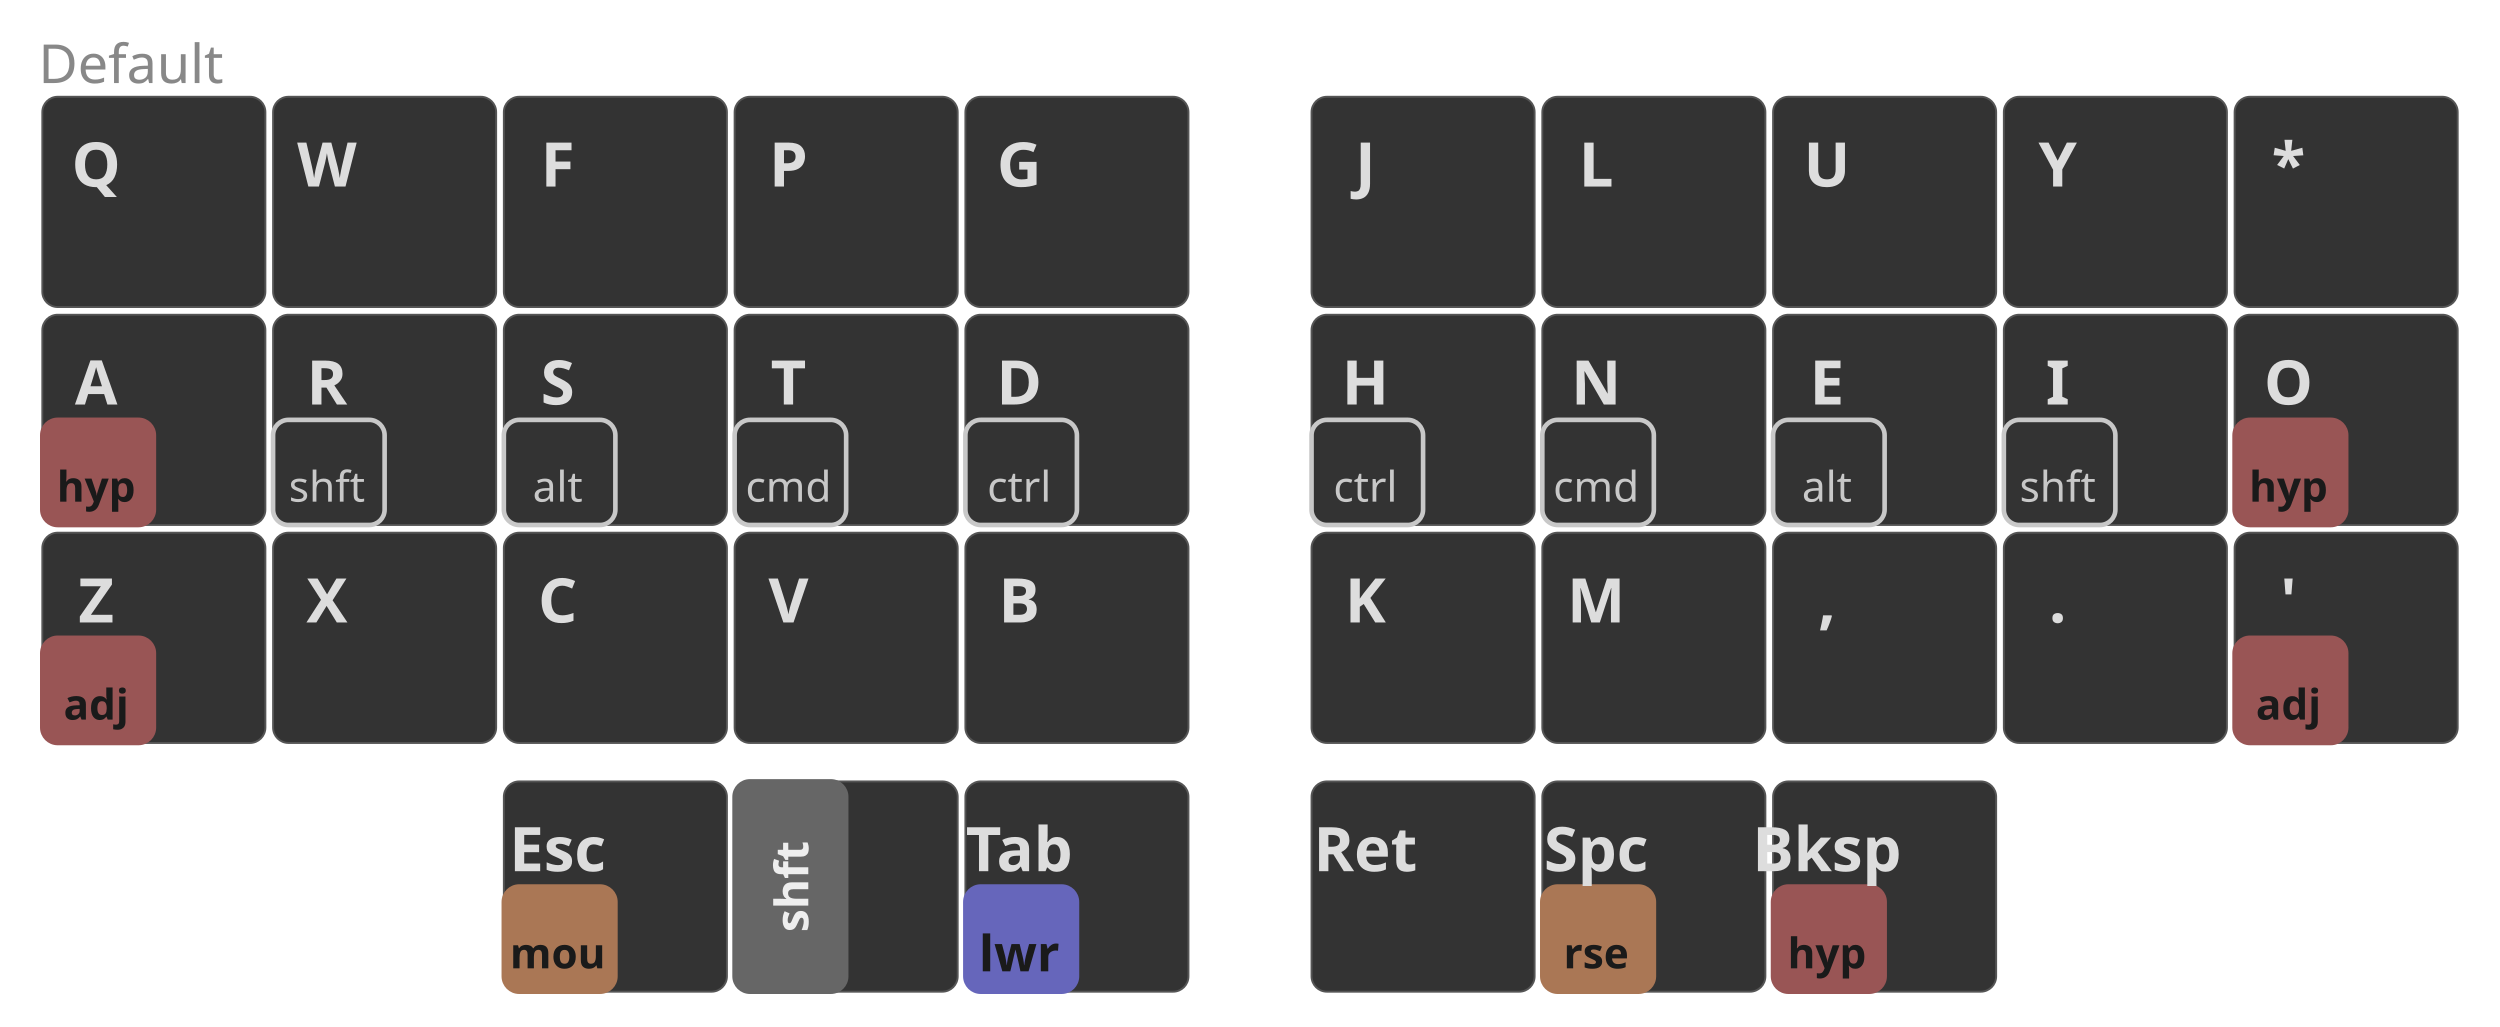
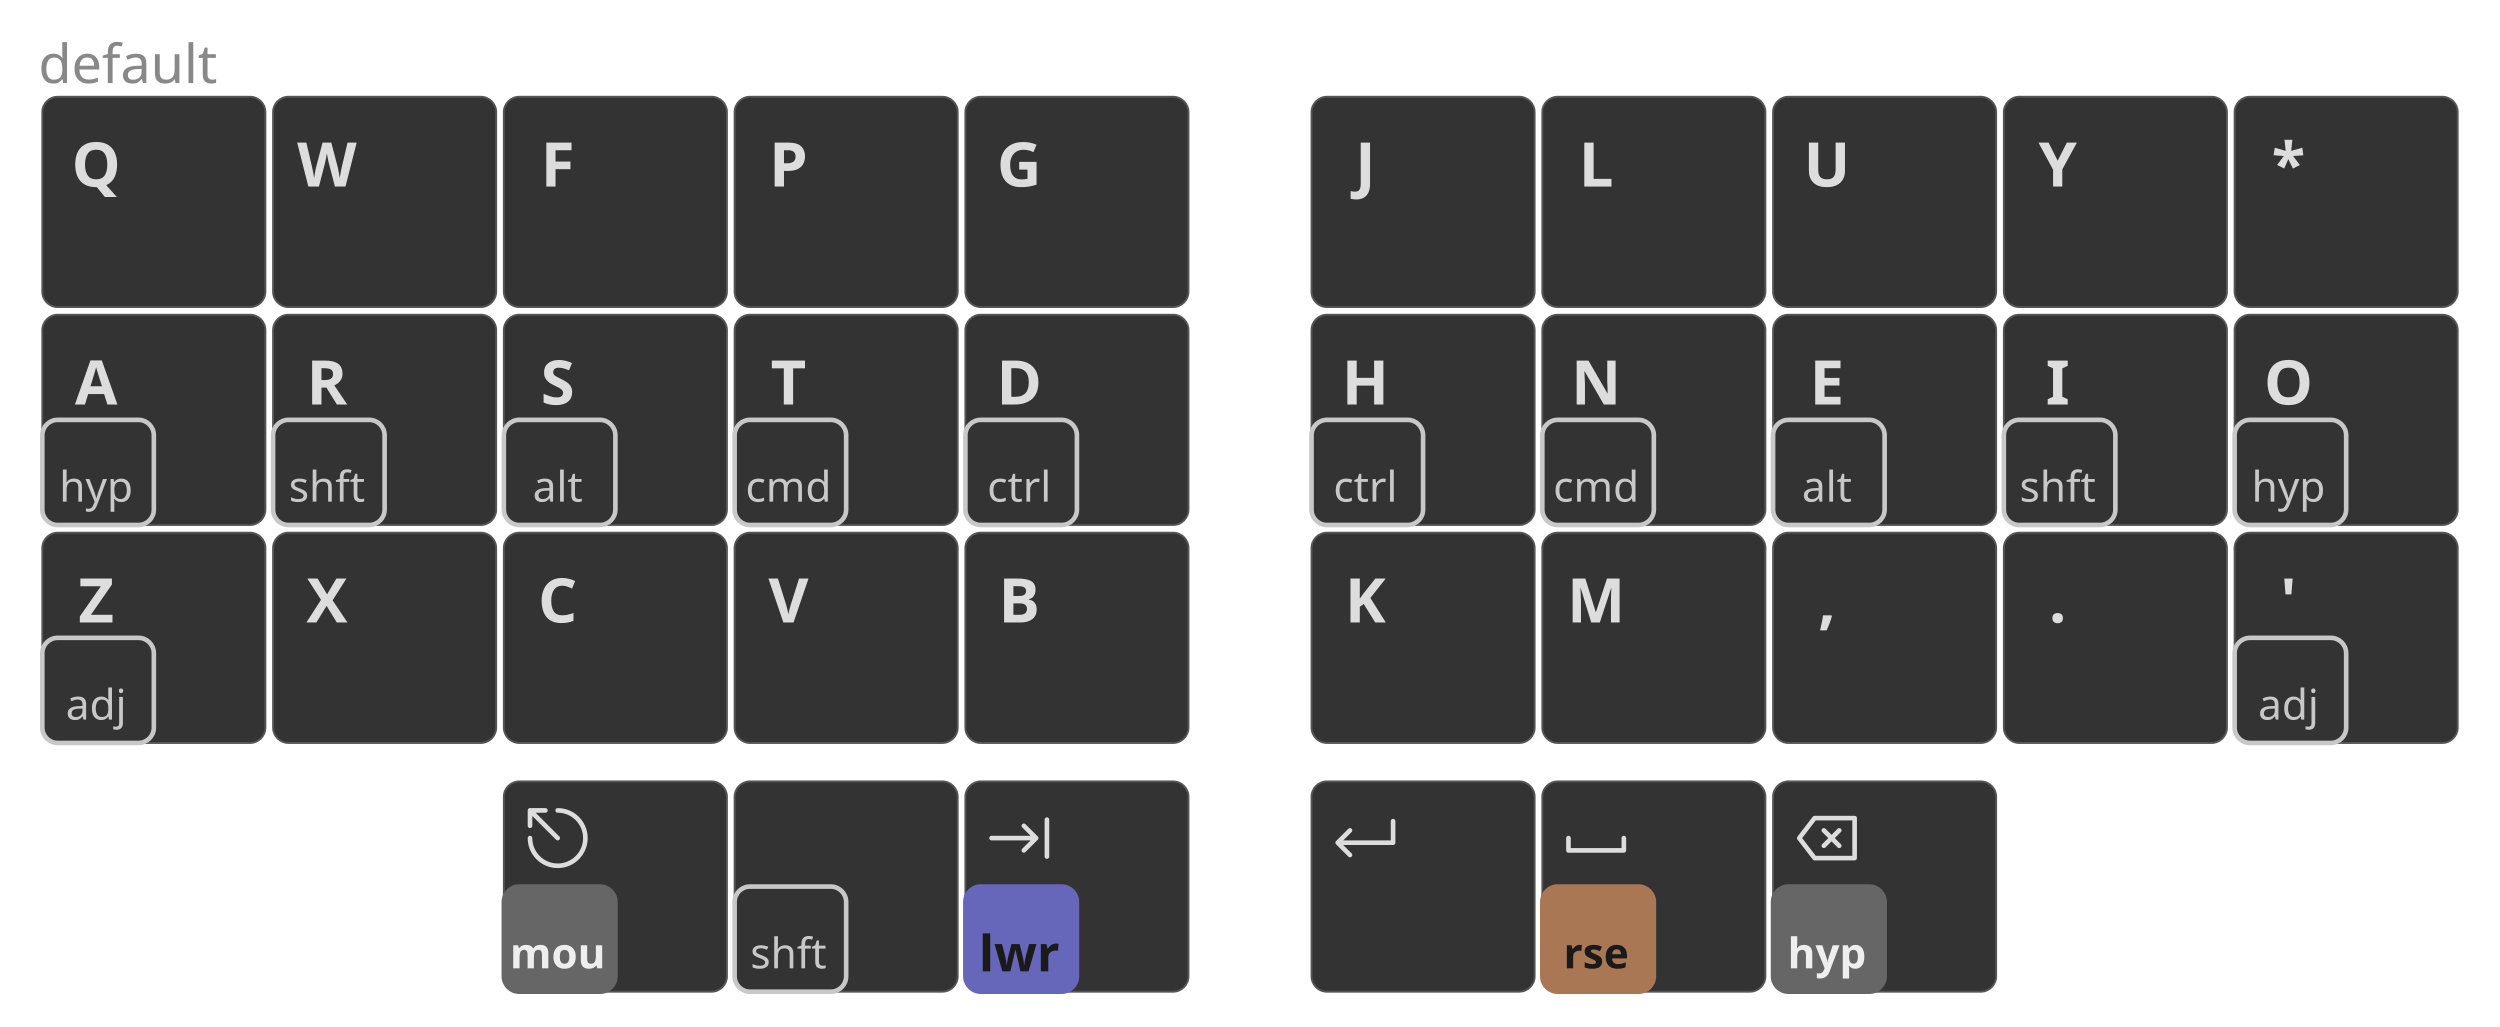
<svg xmlns="http://www.w3.org/2000/svg" class="keymap" width="650" height="267" viewBox="-10 -24 650.0 266.68">
  <style>svg.keymap { background: #1e1e2e; font-family: sans-serif; }
    rect.keycap { fill: #333333; stroke: #555555; stroke-width: 0.5px; }
    text { fill: #c8c8c8; text-anchor: middle; dominant-baseline: central; }
    text.base { font-size: 16px; font-weight: 600; fill: #dddddd; }
    text.hold { font-size: 11px; }
    text.sym { font-size: 13px; fill: #9999ff; }
    text.num { font-size: 13px; fill: #ee9944; }
    text.sticky { font-size: 12px; font-weight: 600; }
    use.glyph { fill: none; stroke: #c8c8c8; stroke-width: 2.5px;
                stroke-linecap: round; stroke-linejoin: round; }
+     use.glyph.base { stroke: #dddddd; stroke-width: 3px; }
    use.glyph.sym { stroke: #9999ff; }
    use.glyph.num { stroke: #ee9944; }
    rect.hold-box { stroke-width: 1.2px; }
    rect.hold-box.tap-preferred.mod { fill: none; stroke: #c8c8c8; }
    rect.hold-box.tap-preferred.sym { fill: none; stroke: #9999ff; }
    rect.hold-box.tap-preferred.nav { fill: none; stroke: #ee9944; }
-     rect.hold-box.tap-preferred.fun { fill: none; stroke: #ee7777; }
    rect.hold-box.hold-preferred.mod { fill: #666666; stroke: #666666; }
    rect.hold-box.hold-preferred.sym { fill: #6666bb; stroke: #6666bb; }
    rect.hold-box.hold-preferred.nav { fill: #aa7755; stroke: #aa7755; }
-     rect.hold-box.hold-preferred.fun { fill: #995555; stroke: #995555; }
    rect.hold-box.sticky.mod { fill: #666666; stroke: #666666; }
    rect.hold-box.sticky.sym { fill: #6666bb; stroke: #6666bb; }
    rect.hold-box.sticky.nav { fill: #aa7755; stroke: #aa7755; }
-     rect.hold-box.sticky.fun { fill: #995555; stroke: #995555; }
    text.hold.hold-preferred.mod, text.sticky.mod { fill: #eeeeee; font-weight: 700; }
    text.hold.hold-preferred.sym, text.sticky.sym,
-     text.hold.hold-preferred.nav, text.sticky.nav,
-     text.hold.hold-preferred.fun, text.sticky.fun { fill: #1a1a1a; font-weight: 700; }
+     text.hold.hold-preferred.nav, text.sticky.nav { fill: #1a1a1a; font-weight: 700; }
    text.hold.tap-preferred { fill: #c8c8c8; }
    text.title { font-size: 14px; fill: #888888; text-anchor: start; }</style>
  <defs>
    <path id="glyph_backspace" class="symbol" transform="scale(0.4) translate(-24,-30)" d="M22,19l10,10 M22,29l10-10 M6,24l10,13h26v-26h-26z" />
+     <path id="glyph_delete-word" class="symbol" transform="scale(0.4) translate(-24,-30)" d="M22,19l10,10 M22,29l10-10 M6,24l10,13h26v-26h-26z M6,17l-6,7,6,7" />
    <path id="glyph_return" class="symbol" transform="scale(0.4) translate(-24,-30)" d="M42,13V27H6 m8-8l-8,8l8,8" />
    <path id="glyph_space" class="symbol" transform="scale(0.4) translate(-24,-30)" d="M42,24V32H6V24" />
    <path id="glyph_escape" class="symbol" transform="scale(0.4) translate(-24,-30)" d="M24,24l-18-18 m0,10v-10h10 M24,6A18,18,0,1,1,6,24" />
    <path id="glyph_up" class="symbol" transform="scale(0.4) translate(-24,-30)" d="M24,42v-36 m-8,6l8-8l8,8" />
    <path id="glyph_down" class="symbol" transform="scale(0.4) translate(-24,-30)" d="M24,6v36 m-8,-6l8,8l8-8" />
    <path id="glyph_left" class="symbol" transform="scale(0.4) translate(-24,-30)" d="M42,24h-36 m6-8l-8,8l8,8" />
    <path id="glyph_right" class="symbol" transform="scale(0.4) translate(-24,-30)" d="M6,24h36 m-6-8l8,8l-8,8" />
    <path id="glyph_tab" class="symbol" transform="scale(0.4) translate(-24,-30)" d="M6,24h27 m-6-8l8,8l-8,8 M42,12V36" />
    <path id="glyph_btab" class="symbol" transform="scale(0.4) translate(-24,-30)" d="M42,24h-27 m6-8l-8,8l8,8 M6,12V36" />
    <path id="glyph_home" class="symbol" transform="scale(0.4) translate(-24,-30)" d="M42,42l-28-28 m0,10v-10h10 m8-8h-26v26" />
    <path id="glyph_end" class="symbol" transform="scale(0.4) translate(-24,-30)" d="M6,6l28,28 m0-10v10h-10 m-8,8h26v-26" />
+     <path id="glyph_word-right" class="symbol" transform="scale(0.4) translate(-24,-30)" d="M8,13l10,11-10,11 M24,13l10,11-10,11" />
+     <path id="glyph_word-left" class="symbol" transform="scale(0.4) translate(-24,-30)" d="M40,13l-10,11,10,11 M24,13l-10,11,10,11" />
+     <path id="glyph_hist-fwd" class="symbol" transform="scale(0.4) translate(-24,-30)" d="M10,32A16,14,0,1,0,36,18 m-2,-8l2,8l-8,2" />
+     <path id="glyph_hist-back" class="symbol" transform="scale(0.4) translate(-24,-30)" d="M38,32A16,14,0,1,1,12,18 m2,-8l-2,8l8,2" />
  </defs>
-   <text class="title" x="0" y="-8">Default</text>
+   <text class="title" x="0" y="-8">default</text>
  <g transform="translate(0.00,0.00)">
    <rect class="keycap" x="1.0" y="1.0" width="58.0" height="54.67" rx="4.0" ry="4.0" />
    <text class="base" x="15.0" y="18.134">Q</text>
  </g>
  <g transform="translate(60.00,0.00)">
    <rect class="keycap" x="1.0" y="1.0" width="58.0" height="54.67" rx="4.0" ry="4.0" />
    <text class="base" x="15.0" y="18.134">W</text>
  </g>
  <g transform="translate(120.00,0.00)">
    <rect class="keycap" x="1.0" y="1.0" width="58.0" height="54.67" rx="4.0" ry="4.0" />
    <text class="base" x="15.0" y="18.134">F</text>
  </g>
  <g transform="translate(180.00,0.00)">
    <rect class="keycap" x="1.0" y="1.0" width="58.0" height="54.67" rx="4.0" ry="4.0" />
    <text class="base" x="15.0" y="18.134">P</text>
  </g>
  <g transform="translate(240.00,0.00)">
    <rect class="keycap" x="1.0" y="1.0" width="58.0" height="54.67" rx="4.0" ry="4.0" />
    <text class="base" x="15.0" y="18.134">G</text>
  </g>
  <g transform="translate(330.00,0.00)">
    <rect class="keycap" x="1.0" y="1.0" width="58.0" height="54.67" rx="4.0" ry="4.0" />
    <text class="base" x="15.0" y="18.134">J</text>
  </g>
  <g transform="translate(390.00,0.00)">
    <rect class="keycap" x="1.0" y="1.0" width="58.0" height="54.67" rx="4.0" ry="4.0" />
    <text class="base" x="15.0" y="18.134">L</text>
  </g>
  <g transform="translate(450.00,0.00)">
    <rect class="keycap" x="1.0" y="1.0" width="58.0" height="54.67" rx="4.0" ry="4.0" />
    <text class="base" x="15.0" y="18.134">U</text>
  </g>
  <g transform="translate(510.00,0.00)">
    <rect class="keycap" x="1.0" y="1.0" width="58.0" height="54.67" rx="4.0" ry="4.0" />
    <text class="base" x="15.0" y="18.134">Y</text>
  </g>
  <g transform="translate(570.00,0.00)">
    <rect class="keycap" x="1.0" y="1.0" width="58.0" height="54.67" rx="4.0" ry="4.0" />
    <text class="base" x="15.0" y="18.134">*</text>
  </g>
  <g transform="translate(0.00,56.67)">
    <rect class="keycap" x="1.0" y="1.0" width="58.0" height="54.67" rx="4.0" ry="4.0" />
-     <rect class="hold-box hold-preferred fun" x="1.0" y="28.335" width="29.0" height="27.335" rx="4.0" ry="4.0" />
+     <rect class="hold-box tap-preferred mod" x="1.0" y="28.335" width="29.0" height="27.335" rx="4.0" ry="4.0" />
    <text class="base" x="15.0" y="18.134">A</text>
-     <text class="hold hold-preferred fun" x="15.0" y="45.336">hyp</text>
+     <text class="hold tap-preferred mod" x="15.0" y="45.336">hyp</text>
  </g>
  <g transform="translate(60.00,56.67)">
    <rect class="keycap" x="1.0" y="1.0" width="58.0" height="54.67" rx="4.0" ry="4.0" />
    <rect class="hold-box tap-preferred mod" x="1.0" y="28.335" width="29.0" height="27.335" rx="4.0" ry="4.0" />
    <text class="base" x="15.0" y="18.134">R</text>
    <text class="hold tap-preferred mod" x="15.0" y="45.336">shft</text>
  </g>
  <g transform="translate(120.00,56.67)">
    <rect class="keycap" x="1.0" y="1.0" width="58.0" height="54.67" rx="4.0" ry="4.0" />
    <rect class="hold-box tap-preferred mod" x="1.0" y="28.335" width="29.0" height="27.335" rx="4.0" ry="4.0" />
    <text class="base" x="15.0" y="18.134">S</text>
    <text class="hold tap-preferred mod" x="15.0" y="45.336">alt</text>
  </g>
  <g transform="translate(180.00,56.67)">
    <rect class="keycap" x="1.0" y="1.0" width="58.0" height="54.67" rx="4.0" ry="4.0" />
    <rect class="hold-box tap-preferred mod" x="1.0" y="28.335" width="29.0" height="27.335" rx="4.0" ry="4.0" />
    <text class="base" x="15.0" y="18.134">T</text>
    <text class="hold tap-preferred mod" x="15.0" y="45.336">cmd</text>
  </g>
  <g transform="translate(240.00,56.67)">
    <rect class="keycap" x="1.0" y="1.0" width="58.0" height="54.67" rx="4.0" ry="4.0" />
    <rect class="hold-box tap-preferred mod" x="1.0" y="28.335" width="29.0" height="27.335" rx="4.0" ry="4.0" />
    <text class="base" x="15.0" y="18.134">D</text>
    <text class="hold tap-preferred mod" x="15.0" y="45.336">ctrl</text>
  </g>
  <g transform="translate(330.00,56.67)">
    <rect class="keycap" x="1.0" y="1.0" width="58.0" height="54.67" rx="4.0" ry="4.0" />
    <rect class="hold-box tap-preferred mod" x="1.0" y="28.335" width="29.0" height="27.335" rx="4.0" ry="4.0" />
    <text class="base" x="15.0" y="18.134">H</text>
    <text class="hold tap-preferred mod" x="15.0" y="45.336">ctrl</text>
  </g>
  <g transform="translate(390.00,56.67)">
    <rect class="keycap" x="1.0" y="1.0" width="58.0" height="54.67" rx="4.0" ry="4.0" />
    <rect class="hold-box tap-preferred mod" x="1.0" y="28.335" width="29.0" height="27.335" rx="4.0" ry="4.0" />
    <text class="base" x="15.0" y="18.134">N</text>
    <text class="hold tap-preferred mod" x="15.0" y="45.336">cmd</text>
  </g>
  <g transform="translate(450.00,56.67)">
    <rect class="keycap" x="1.0" y="1.0" width="58.0" height="54.67" rx="4.0" ry="4.0" />
    <rect class="hold-box tap-preferred mod" x="1.0" y="28.335" width="29.0" height="27.335" rx="4.0" ry="4.0" />
    <text class="base" x="15.0" y="18.134">E</text>
    <text class="hold tap-preferred mod" x="15.0" y="45.336">alt</text>
  </g>
  <g transform="translate(510.00,56.67)">
    <rect class="keycap" x="1.0" y="1.0" width="58.0" height="54.67" rx="4.0" ry="4.0" />
    <rect class="hold-box tap-preferred mod" x="1.0" y="28.335" width="29.0" height="27.335" rx="4.0" ry="4.0" />
    <text class="base" x="15.0" y="18.134">I</text>
    <text class="hold tap-preferred mod" x="15.0" y="45.336">shft</text>
  </g>
  <g transform="translate(570.00,56.67)">
    <rect class="keycap" x="1.0" y="1.0" width="58.0" height="54.67" rx="4.0" ry="4.0" />
-     <rect class="hold-box hold-preferred fun" x="1.0" y="28.335" width="29.0" height="27.335" rx="4.0" ry="4.0" />
+     <rect class="hold-box tap-preferred mod" x="1.0" y="28.335" width="29.0" height="27.335" rx="4.0" ry="4.0" />
    <text class="base" x="15.0" y="18.134">O</text>
-     <text class="hold hold-preferred fun" x="15.0" y="45.336">hyp</text>
+     <text class="hold tap-preferred mod" x="15.0" y="45.336">hyp</text>
  </g>
  <g transform="translate(0.00,113.34)">
    <rect class="keycap" x="1.0" y="1.0" width="58.0" height="54.67" rx="4.0" ry="4.0" />
-     <rect class="hold-box hold-preferred fun" x="1.0" y="28.335" width="29.0" height="27.335" rx="4.0" ry="4.0" />
+     <rect class="hold-box tap-preferred mod" x="1.0" y="28.335" width="29.0" height="27.335" rx="4.0" ry="4.0" />
    <text class="base" x="15.0" y="18.134">Z</text>
-     <text class="hold hold-preferred fun" x="15.0" y="45.336">adj</text>
+     <text class="hold tap-preferred mod" x="15.0" y="45.336">adj</text>
  </g>
  <g transform="translate(60.00,113.34)">
    <rect class="keycap" x="1.0" y="1.0" width="58.0" height="54.67" rx="4.0" ry="4.0" />
    <text class="base" x="15.0" y="18.134">X</text>
  </g>
  <g transform="translate(120.00,113.34)">
    <rect class="keycap" x="1.0" y="1.0" width="58.0" height="54.67" rx="4.0" ry="4.0" />
    <text class="base" x="15.0" y="18.134">C</text>
  </g>
  <g transform="translate(180.00,113.34)">
    <rect class="keycap" x="1.0" y="1.0" width="58.0" height="54.67" rx="4.0" ry="4.0" />
    <text class="base" x="15.0" y="18.134">V</text>
  </g>
  <g transform="translate(240.00,113.34)">
    <rect class="keycap" x="1.0" y="1.0" width="58.0" height="54.67" rx="4.0" ry="4.0" />
    <text class="base" x="15.0" y="18.134">B</text>
  </g>
  <g transform="translate(330.00,113.34)">
    <rect class="keycap" x="1.0" y="1.0" width="58.0" height="54.67" rx="4.0" ry="4.0" />
    <text class="base" x="15.0" y="18.134">K</text>
  </g>
  <g transform="translate(390.00,113.34)">
    <rect class="keycap" x="1.0" y="1.0" width="58.0" height="54.67" rx="4.0" ry="4.0" />
    <text class="base" x="15.0" y="18.134">M</text>
  </g>
  <g transform="translate(450.00,113.34)">
    <rect class="keycap" x="1.0" y="1.0" width="58.0" height="54.67" rx="4.0" ry="4.0" />
    <text class="base" x="15.0" y="18.134">,</text>
  </g>
  <g transform="translate(510.00,113.34)">
    <rect class="keycap" x="1.0" y="1.0" width="58.0" height="54.67" rx="4.0" ry="4.0" />
    <text class="base" x="15.0" y="18.134">.</text>
  </g>
  <g transform="translate(570.00,113.34)">
    <rect class="keycap" x="1.0" y="1.0" width="58.0" height="54.67" rx="4.0" ry="4.0" />
-     <rect class="hold-box hold-preferred fun" x="1.0" y="28.335" width="29.0" height="27.335" rx="4.0" ry="4.0" />
+     <rect class="hold-box tap-preferred mod" x="1.0" y="28.335" width="29.0" height="27.335" rx="4.0" ry="4.0" />
    <text class="base" x="15.0" y="18.134">'</text>
-     <text class="hold hold-preferred fun" x="15.0" y="45.336">adj</text>
+     <text class="hold tap-preferred mod" x="15.0" y="45.336">adj</text>
  </g>
  <g transform="translate(120.00,178.01)">
    <rect class="keycap" x="1.0" y="1.0" width="58.0" height="54.67" rx="4.0" ry="4.0" />
+     <rect class="hold-box hold-preferred mod" x="1.0" y="28.335" width="29.0" height="27.335" rx="4.0" ry="4.0" />
+     <use class="glyph base" href="#glyph_escape" x="15.0" y="18.134" />
+     <text class="hold hold-preferred mod" x="15.0" y="45.336">mou</text>
+   </g>
+   <g transform="translate(180.00,178.01)">
+     <rect class="keycap" x="1.0" y="1.0" width="58.0" height="54.67" rx="4.0" ry="4.0" />
+     <rect class="hold-box tap-preferred mod" x="1.0" y="28.335" width="29.0" height="27.335" rx="4.0" ry="4.0" />
+     <text class="hold tap-preferred mod" x="15.0" y="45.336">shft</text>
+   </g>
+   <g transform="translate(240.00,178.01)">
+     <rect class="keycap" x="1.0" y="1.0" width="58.0" height="54.67" rx="4.0" ry="4.0" />
+     <rect class="hold-box hold-preferred sym" x="1.0" y="28.335" width="29.0" height="27.335" rx="4.0" ry="4.0" />
+     <use class="glyph base" href="#glyph_tab" x="15.0" y="18.134" />
+     <text class="hold hold-preferred sym" x="15.0" y="45.336">lwr</text>
+   </g>
+   <g transform="translate(330.00,178.01)">
+     <rect class="keycap" x="1.0" y="1.0" width="58.0" height="54.67" rx="4.0" ry="4.0" />
+     <use class="glyph base" href="#glyph_return" x="15.0" y="18.134" />
+   </g>
+   <g transform="translate(390.00,178.01)">
+     <rect class="keycap" x="1.0" y="1.0" width="58.0" height="54.67" rx="4.0" ry="4.0" />
    <rect class="hold-box hold-preferred nav" x="1.0" y="28.335" width="29.0" height="27.335" rx="4.0" ry="4.0" />
-     <text class="base" x="15.0" y="18.134">Esc</text>
-     <text class="hold hold-preferred nav" x="15.0" y="45.336">mou</text>
-   </g>
-   <g transform="translate(180.00,178.01)">
-     <rect class="keycap" x="1.0" y="1.0" width="58.0" height="54.67" rx="4.0" ry="4.0" />
-     <rect class="hold-box sticky mod" x="1.0" y="1.0" width="29.0" height="54.67" rx="4.0" ry="4.0" />
-     <text class="sticky mod" transform="translate(15.5,28.335) rotate(-90)">shft</text>
-   </g>
-   <g transform="translate(240.00,178.01)">
-     <rect class="keycap" x="1.0" y="1.0" width="58.0" height="54.67" rx="4.0" ry="4.0" />
-     <rect class="hold-box hold-preferred sym" x="1.0" y="28.335" width="29.0" height="27.335" rx="4.0" ry="4.0" />
-     <text class="base" x="15.0" y="18.134">Tab</text>
-     <text class="hold hold-preferred sym" x="15.0" y="45.336">lwr</text>
-   </g>
-   <g transform="translate(330.00,178.01)">
-     <rect class="keycap" x="1.0" y="1.0" width="58.0" height="54.67" rx="4.0" ry="4.0" />
-     <text class="base" x="15.0" y="18.134">Ret</text>
-   </g>
-   <g transform="translate(390.00,178.01)">
-     <rect class="keycap" x="1.0" y="1.0" width="58.0" height="54.67" rx="4.0" ry="4.0" />
-     <rect class="hold-box hold-preferred nav" x="1.0" y="28.335" width="29.0" height="27.335" rx="4.0" ry="4.0" />
-     <text class="base" x="15.0" y="18.134">Spc</text>
+     <use class="glyph base" href="#glyph_space" x="15.0" y="18.134" />
    <text class="hold hold-preferred nav" x="15.0" y="45.336">rse</text>
  </g>
  <g transform="translate(450.00,178.01)">
    <rect class="keycap" x="1.0" y="1.0" width="58.0" height="54.67" rx="4.0" ry="4.0" />
-     <rect class="hold-box hold-preferred fun" x="1.0" y="28.335" width="29.0" height="27.335" rx="4.0" ry="4.0" />
-     <text class="base" x="15.0" y="18.134">Bksp</text>
-     <text class="hold hold-preferred fun" x="15.0" y="45.336">hyp</text>
+     <rect class="hold-box hold-preferred mod" x="1.0" y="28.335" width="29.0" height="27.335" rx="4.0" ry="4.0" />
+     <use class="glyph base" href="#glyph_backspace" x="15.0" y="18.134" />
+     <text class="hold hold-preferred mod" x="15.0" y="45.336">hyp</text>
  </g>
</svg>
